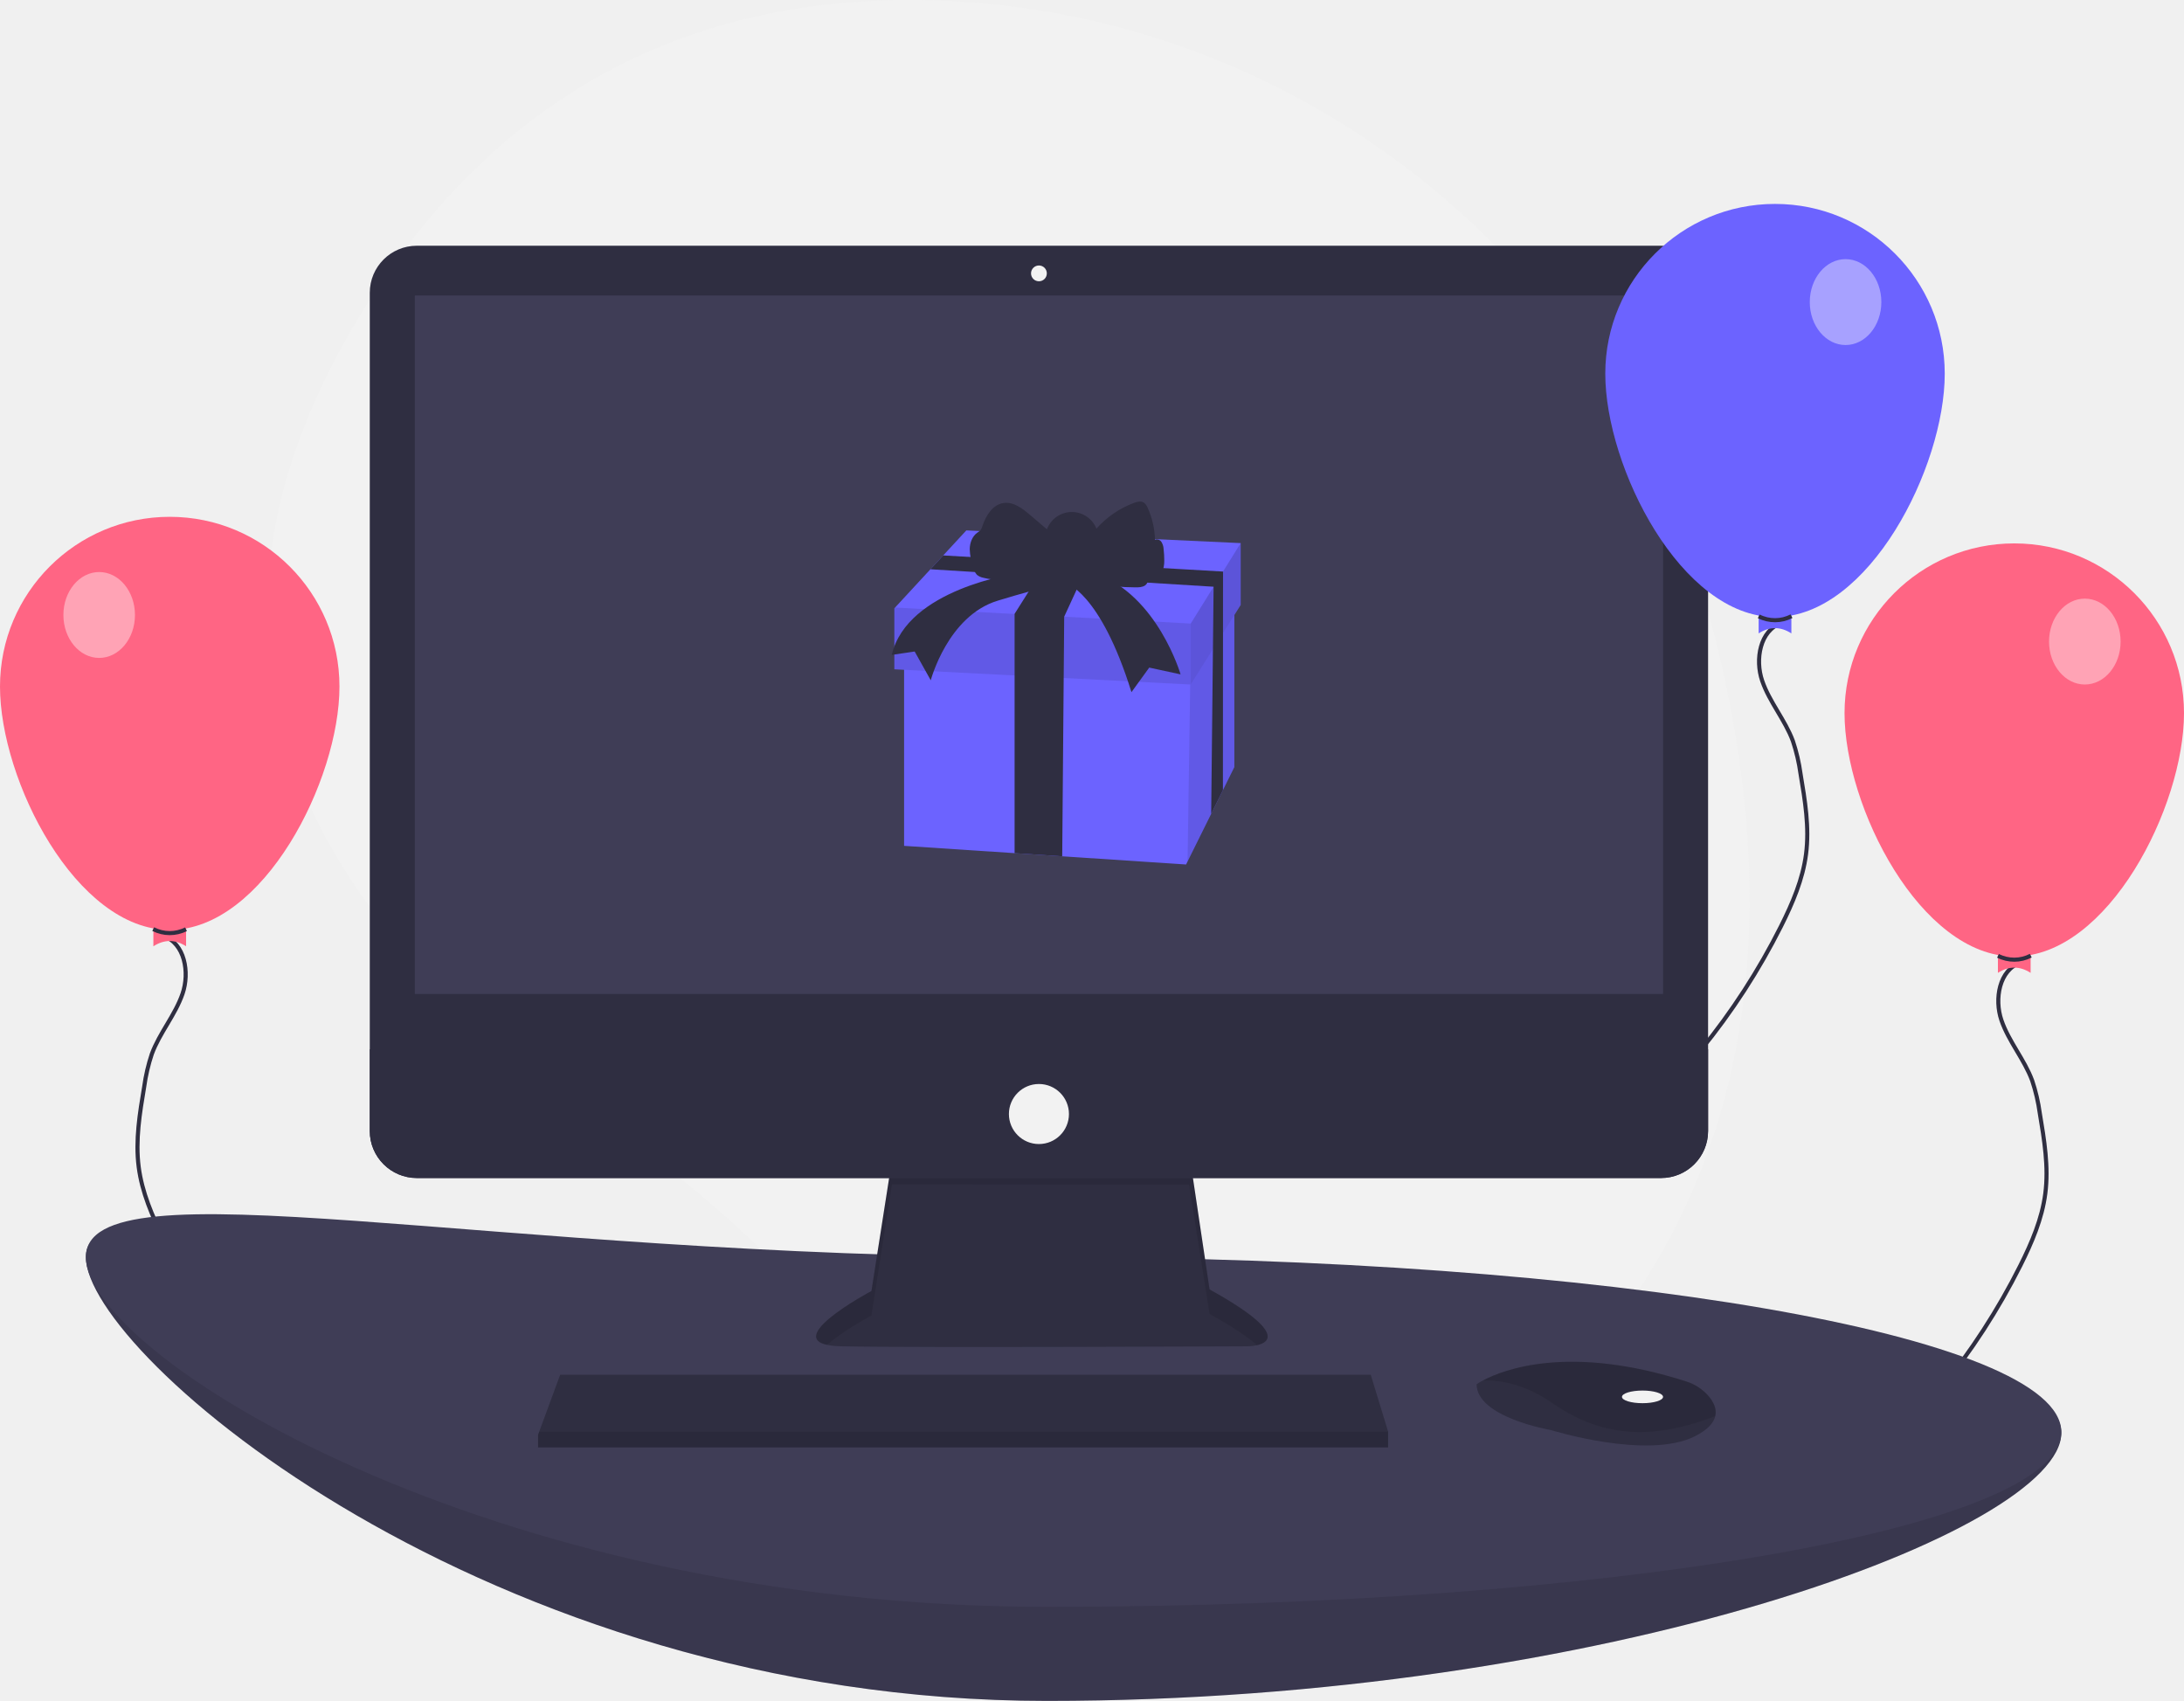
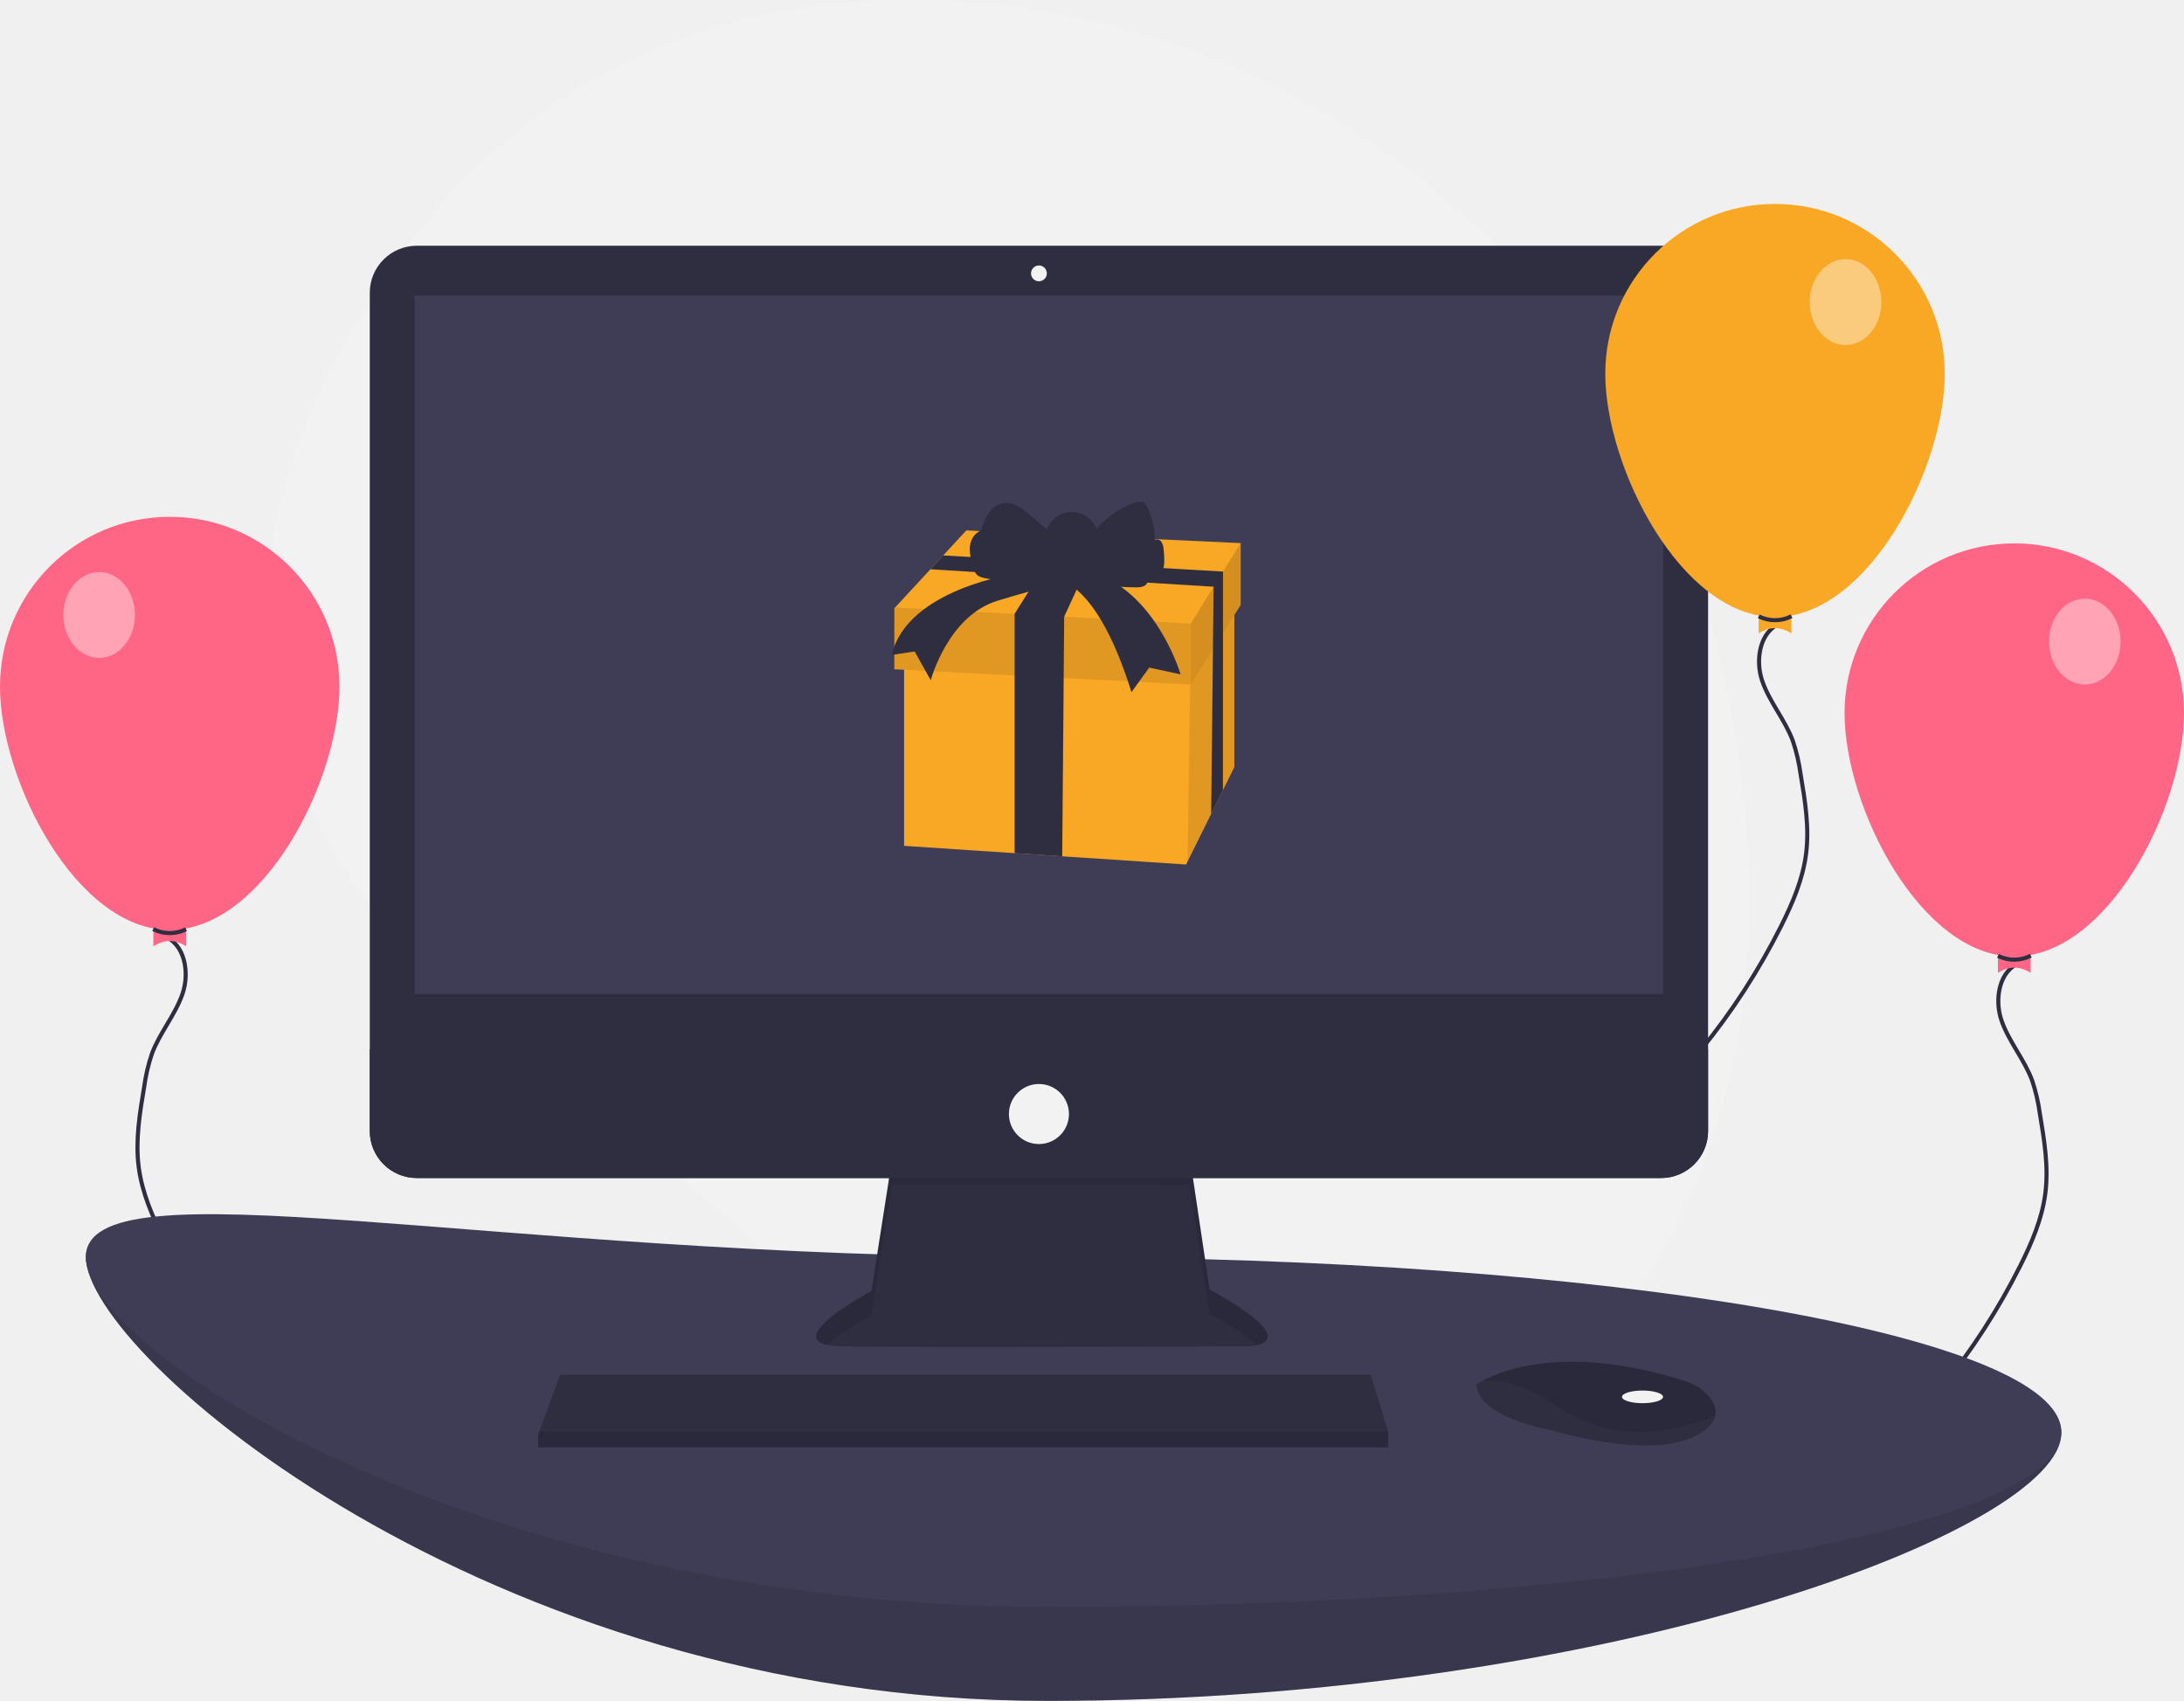
<svg xmlns="http://www.w3.org/2000/svg" id="f38ee091-c82c-4da1-851f-4c077abd9110" data-name="Layer 1" width="1068" height="831.714" viewBox="0 0 1068 831.714">
  <path d="M904.085,343.53C859.168,166.908,703.968,39.412,521.796,34.299,425.488,31.595,324.144,63.536,250.359,175.31c-131.9,199.808,8.106,337.882,105.713,403.492a610.758,610.758,0,0,1,126.241,113.465c65.931,78.238,192.767,175.459,343.823,23.128C935.622,604.986,934.003,461.177,904.085,343.53Z" transform="translate(-66 -34.14287)" fill="#f2f2f2" />
  <path d="M1134,382.857c0,45.84-37.16,119-83,119s-83-73.16-83-119a83,83,0,1,1,166,0Z" transform="translate(-66 -34.14287)" fill="#ff6584" />
  <path d="M1054.074,504.809c-10.43,3.591-12.928,17.815-9.34,28.247s11.186,19.085,15.01,29.432a88.199,88.199,0,0,1,3.741,16.041c2.184,12.981,4.374,26.19,2.691,39.246-1.596,12.385-6.614,24.061-12.212,35.223a329.511,329.511,0,0,1-39.323,60.691" transform="translate(-66 -34.14287)" fill="none" stroke="#2f2e41" stroke-width="2" />
  <path d="M1059,509.857q-8-5.134-16,0v-16h16Z" transform="translate(-66 -34.14287)" fill="#ff6584" />
  <path d="M1043.042,501.518a17.6,17.6,0,0,0,16.029-.066" transform="translate(-66 -34.14287)" fill="none" stroke="#2f2e41" stroke-width="2" />
  <ellipse cx="1019.5" cy="313.714" rx="17.5" ry="21" fill="#fff" opacity="0.4" />
  <path d="M66,369.857c0,45.84,37.16,119,83,119s83-73.16,83-119a83,83,0,0,0-166,0Z" transform="translate(-66 -34.14287)" fill="#ff6584" />
  <path d="M145.926,491.809c10.43,3.591,12.928,17.815,9.34,28.247s-11.186,19.085-15.01,29.432a88.199,88.199,0,0,0-3.741,16.041c-2.184,12.981-4.374,26.19-2.691,39.246,1.596,12.385,6.614,24.061,12.212,35.223a329.511,329.511,0,0,0,39.323,60.691" transform="translate(-66 -34.14287)" fill="none" stroke="#2f2e41" stroke-width="2" />
  <path d="M141,496.857q8-5.134,16,0v-16H141Z" transform="translate(-66 -34.14287)" fill="#ff6584" />
  <path d="M156.958,488.518a17.6,17.6,0,0,1-16.029-.066" transform="translate(-66 -34.14287)" fill="none" stroke="#2f2e41" stroke-width="2" />
  <ellipse cx="48.5" cy="300.714" rx="17.5" ry="21" fill="#fff" opacity="0.4" />
  <path d="M1074,734.857c0,47.22-222.067,131-496,131s-470-169.78-470-217,196.067,46,470,46S1074,687.637,1074,734.857Z" transform="translate(-66 -34.14287)" fill="#3f3d56" />
  <path d="M1074,734.857c0,47.22-222.067,131-496,131s-470-169.78-470-217,196.067,46,470,46S1074,687.637,1074,734.857Z" transform="translate(-66 -34.14287)" opacity="0.1" />
  <path d="M1074,734.357c0,47.22-222.067,85.5-496,85.5s-470-123.78-470-171,196.067,0,470,0S1074,687.137,1074,734.357Z" transform="translate(-66 -34.14287)" fill="#3f3d56" />
  <path d="M502.19,601.288,492.146,665.42s-49.451,26.271-14.681,27.043,198.575,0,198.575,0,31.679,0-18.544-27.816l-10.045-67.222Z" transform="translate(-66 -34.14287)" fill="#2f2e41" />
  <path d="M470.47,691.767c7.897-7.026,21.675-14.347,21.675-14.347l10.045-64.131,145.261.137,10.045,63.222c11.712,6.487,18.967,11.459,23.211,15.273,6.45-1.472,13.5-6.941-23.211-27.273L647.452,597.425l-145.261,3.863-10.045,64.131S450.592,687.498,470.47,691.767Z" transform="translate(-66 -34.14287)" opacity="0.1" />
  <rect x="180.824" y="120.158" width="654.449" height="455.874" rx="23.01" fill="#2f2e41" />
  <rect x="202.845" y="144.497" width="610.407" height="341.519" fill="#3f3d56" />
  <circle cx="508.048" cy="133.679" r="3.863" fill="#f2f2f2" />
  <path d="M901.273,547.202V587.164a23.007,23.007,0,0,1-23.01,23.01H269.834a23.007,23.007,0,0,1-23.01-23.01V547.202Z" transform="translate(-66 -34.14287)" fill="#2f2e41" />
  <polygon points="678.808 700.044 678.808 707.771 263.113 707.771 263.113 701.59 263.685 700.044 273.93 672.228 670.308 672.228 678.808 700.044" fill="#2f2e41" />
  <path d="M904.781,726.623c-.757,3.237-3.616,6.653-10.076,9.882-23.18,11.59-70.313-3.091-70.313-3.091s-36.315-6.181-36.315-22.407a28.976,28.976,0,0,1,3.183-1.893c9.746-5.156,42.059-17.878,99.353.539a23.895,23.895,0,0,1,10.891,7.137C903.826,719.508,905.646,722.955,904.781,726.623Z" transform="translate(-66 -34.14287)" fill="#2f2e41" />
  <path d="M904.781,726.623c-28.372,10.871-53.662,11.683-79.616-6.344-13.089-9.087-24.98-11.335-33.905-11.165,9.746-5.156,42.059-17.878,99.353.539a23.895,23.895,0,0,1,10.891,7.137C903.826,719.508,905.646,722.955,904.781,726.623Z" transform="translate(-66 -34.14287)" opacity="0.1" />
  <ellipse cx="803.207" cy="683.046" rx="10.045" ry="3.091" fill="#f2f2f2" />
  <circle cx="508.048" cy="544.738" r="14.681" fill="#f2f2f2" />
  <polygon points="678.808 700.044 678.808 707.771 263.113 707.771 263.113 701.59 263.685 700.044 678.808 700.044" opacity="0.1" />
  <path d="M937.074,338.809c-10.43,3.591-12.928,17.815-9.34,28.247s11.186,19.085,15.01,29.432a88.199,88.199,0,0,1,3.741,16.041c2.184,12.981,4.374,26.19,2.691,39.246-1.596,12.385-6.614,24.061-12.212,35.223a329.511,329.511,0,0,1-39.323,60.691" transform="translate(-66 -34.14287)" fill="none" stroke="#2f2e41" stroke-width="2" />
-   <path d="M1017,216.857c0,45.84-37.16,119-83,119s-83-73.16-83-119a83,83,0,0,1,166,0Z" transform="translate(-66 -34.14287)" fill="#6c63ff" />
-   <path d="M942,343.857q-8-5.134-16,0v-16h16Z" transform="translate(-66 -34.14287)" fill="#6c63ff" />
+   <path d="M1017,216.857c0,45.84-37.16,119-83,119s-83-73.16-83-119a83,83,0,0,1,166,0Z" transform="translate(-66 -34.14287)" fill="#f9a826" />
+   <path d="M942,343.857q-8-5.134-16,0v-16h16Z" transform="translate(-66 -34.14287)" fill="#f9a826" />
  <path d="M926.042,335.518a17.6,17.6,0,0,0,16.029-.066" transform="translate(-66 -34.14287)" fill="none" stroke="#2f2e41" stroke-width="2" />
  <ellipse cx="902.5" cy="147.714" rx="17.5" ry="21" fill="#fff" opacity="0.4" />
-   <polygon points="603.607 288.552 603.607 375.098 580.728 421.257 580.728 421.262 580.003 422.719 519.433 418.719 496.149 417.179 442.109 413.609 442.109 310.085 496.149 311.609 520.315 312.292 581.453 314.019 603.607 288.552" fill="#6c63ff" />
+   <polygon points="603.607 288.552 603.607 375.098 580.728 421.257 580.728 421.262 580.003 422.719 519.433 418.719 496.149 417.179 442.109 413.609 442.109 310.085 496.149 311.609 520.315 312.292 581.453 314.019 603.607 288.552" fill="#f9a826" />
  <polygon points="603.607 293.658 603.607 375.098 598.017 386.374 598.017 386.378 592.285 397.936 592.285 397.94 580.728 421.257 582.02 334.711 582.281 317.253 593.271 305.095 593.271 305.091 598.062 299.791 603.607 293.658" opacity="0.1" />
-   <polygon points="606.713 265.57 606.713 295.799 603.607 300.747 598.058 309.588 593.143 317.419 582.281 334.724 582.02 334.711 437.347 327.27 437.347 297.455 437.712 297.062 454.984 278.365 461.236 271.599 472.545 259.358 606.713 265.57" fill="#6c63ff" />
+   <polygon points="606.713 265.57 606.713 295.799 603.607 300.747 598.058 309.588 593.143 317.419 582.281 334.724 582.02 334.711 437.347 327.27 437.347 297.455 437.712 297.062 454.984 278.365 461.236 271.599 472.545 259.358 606.713 265.57" fill="#f9a826" />
  <polygon points="582.281 304.909 582.281 334.724 437.347 327.27 437.347 297.455 437.712 297.062 582.281 304.909" opacity="0.1" />
  <polygon points="606.713 265.57 606.713 295.799 582.281 334.724 582.281 304.909 606.713 265.57" opacity="0.15" />
  <polygon points="598.075 279.479 598.062 299.791 598.058 309.588 598.017 386.374 598.017 386.378 592.285 397.936 593.143 317.419 593.271 305.095 593.271 305.091 593.466 286.9 454.984 278.365 461.236 271.599 598.075 279.479" fill="#2f2e41" />
  <polygon points="530.105 280.477 520.402 301.55 520.315 312.292 519.433 418.719 496.149 417.179 496.149 300.147 508.572 280.477 530.105 280.477" fill="#2f2e41" />
  <path d="M564.15,316.038a30.766,30.766,0,0,1-17.354.609,6.975,6.975,0,0,1-3.044-1.412,7.884,7.884,0,0,1-1.883-3.731,29.478,29.478,0,0,1-1.662-8.929c.07-3.04,1.233-6.212,3.713-7.971a8.775,8.775,0,0,0,1.41-1.059,5.849,5.849,0,0,0,1.091-2.217c1.696-5.061,4.985-10.404,10.261-11.214,4.867-.747,9.297,2.652,13.047,5.843l8.231,7.005a12.987,12.987,0,0,1,24.216-.33,46.06,46.06,0,0,1,18.311-12.564c1.559-.581,3.391-1.054,4.812-.189a5.521,5.521,0,0,1,1.915,2.569,39.559,39.559,0,0,1,3.568,15.605,2.731,2.731,0,0,1,3.174,1.095,7.202,7.202,0,0,1,1.056,3.44,48.686,48.686,0,0,1,.328,5.668c-.001,1.997-.186,4.155-1.488,5.67-1.682,1.957-4.586,2.164-7.166,2.226,1.242,1.103.636,3.323-.738,4.257s-3.152.951-4.813.934c-6.404-.062-13.216-.244-18.543-3.799-2.103-1.404-3.865-3.273-5.974-4.668-5.169-3.42-11.658-3.584-17.641-3.301C573.577,309.829,569.291,314.316,564.15,316.038Z" transform="translate(-66 -34.14287)" fill="#2f2e41" />
  <path d="M562.977,314.62s-53.418,7.454-60.872,39.753l11.181-1.656,7.868,14.079s8.282-31.471,32.714-38.925,33.128-8.696,33.128-8.696,16.978,4.141,32.3,53.418l8.696-12.009,15.322,3.313s-11.181-38.511-41.41-49.278Z" transform="translate(-66 -34.14287)" fill="#2f2e41" />
</svg>
